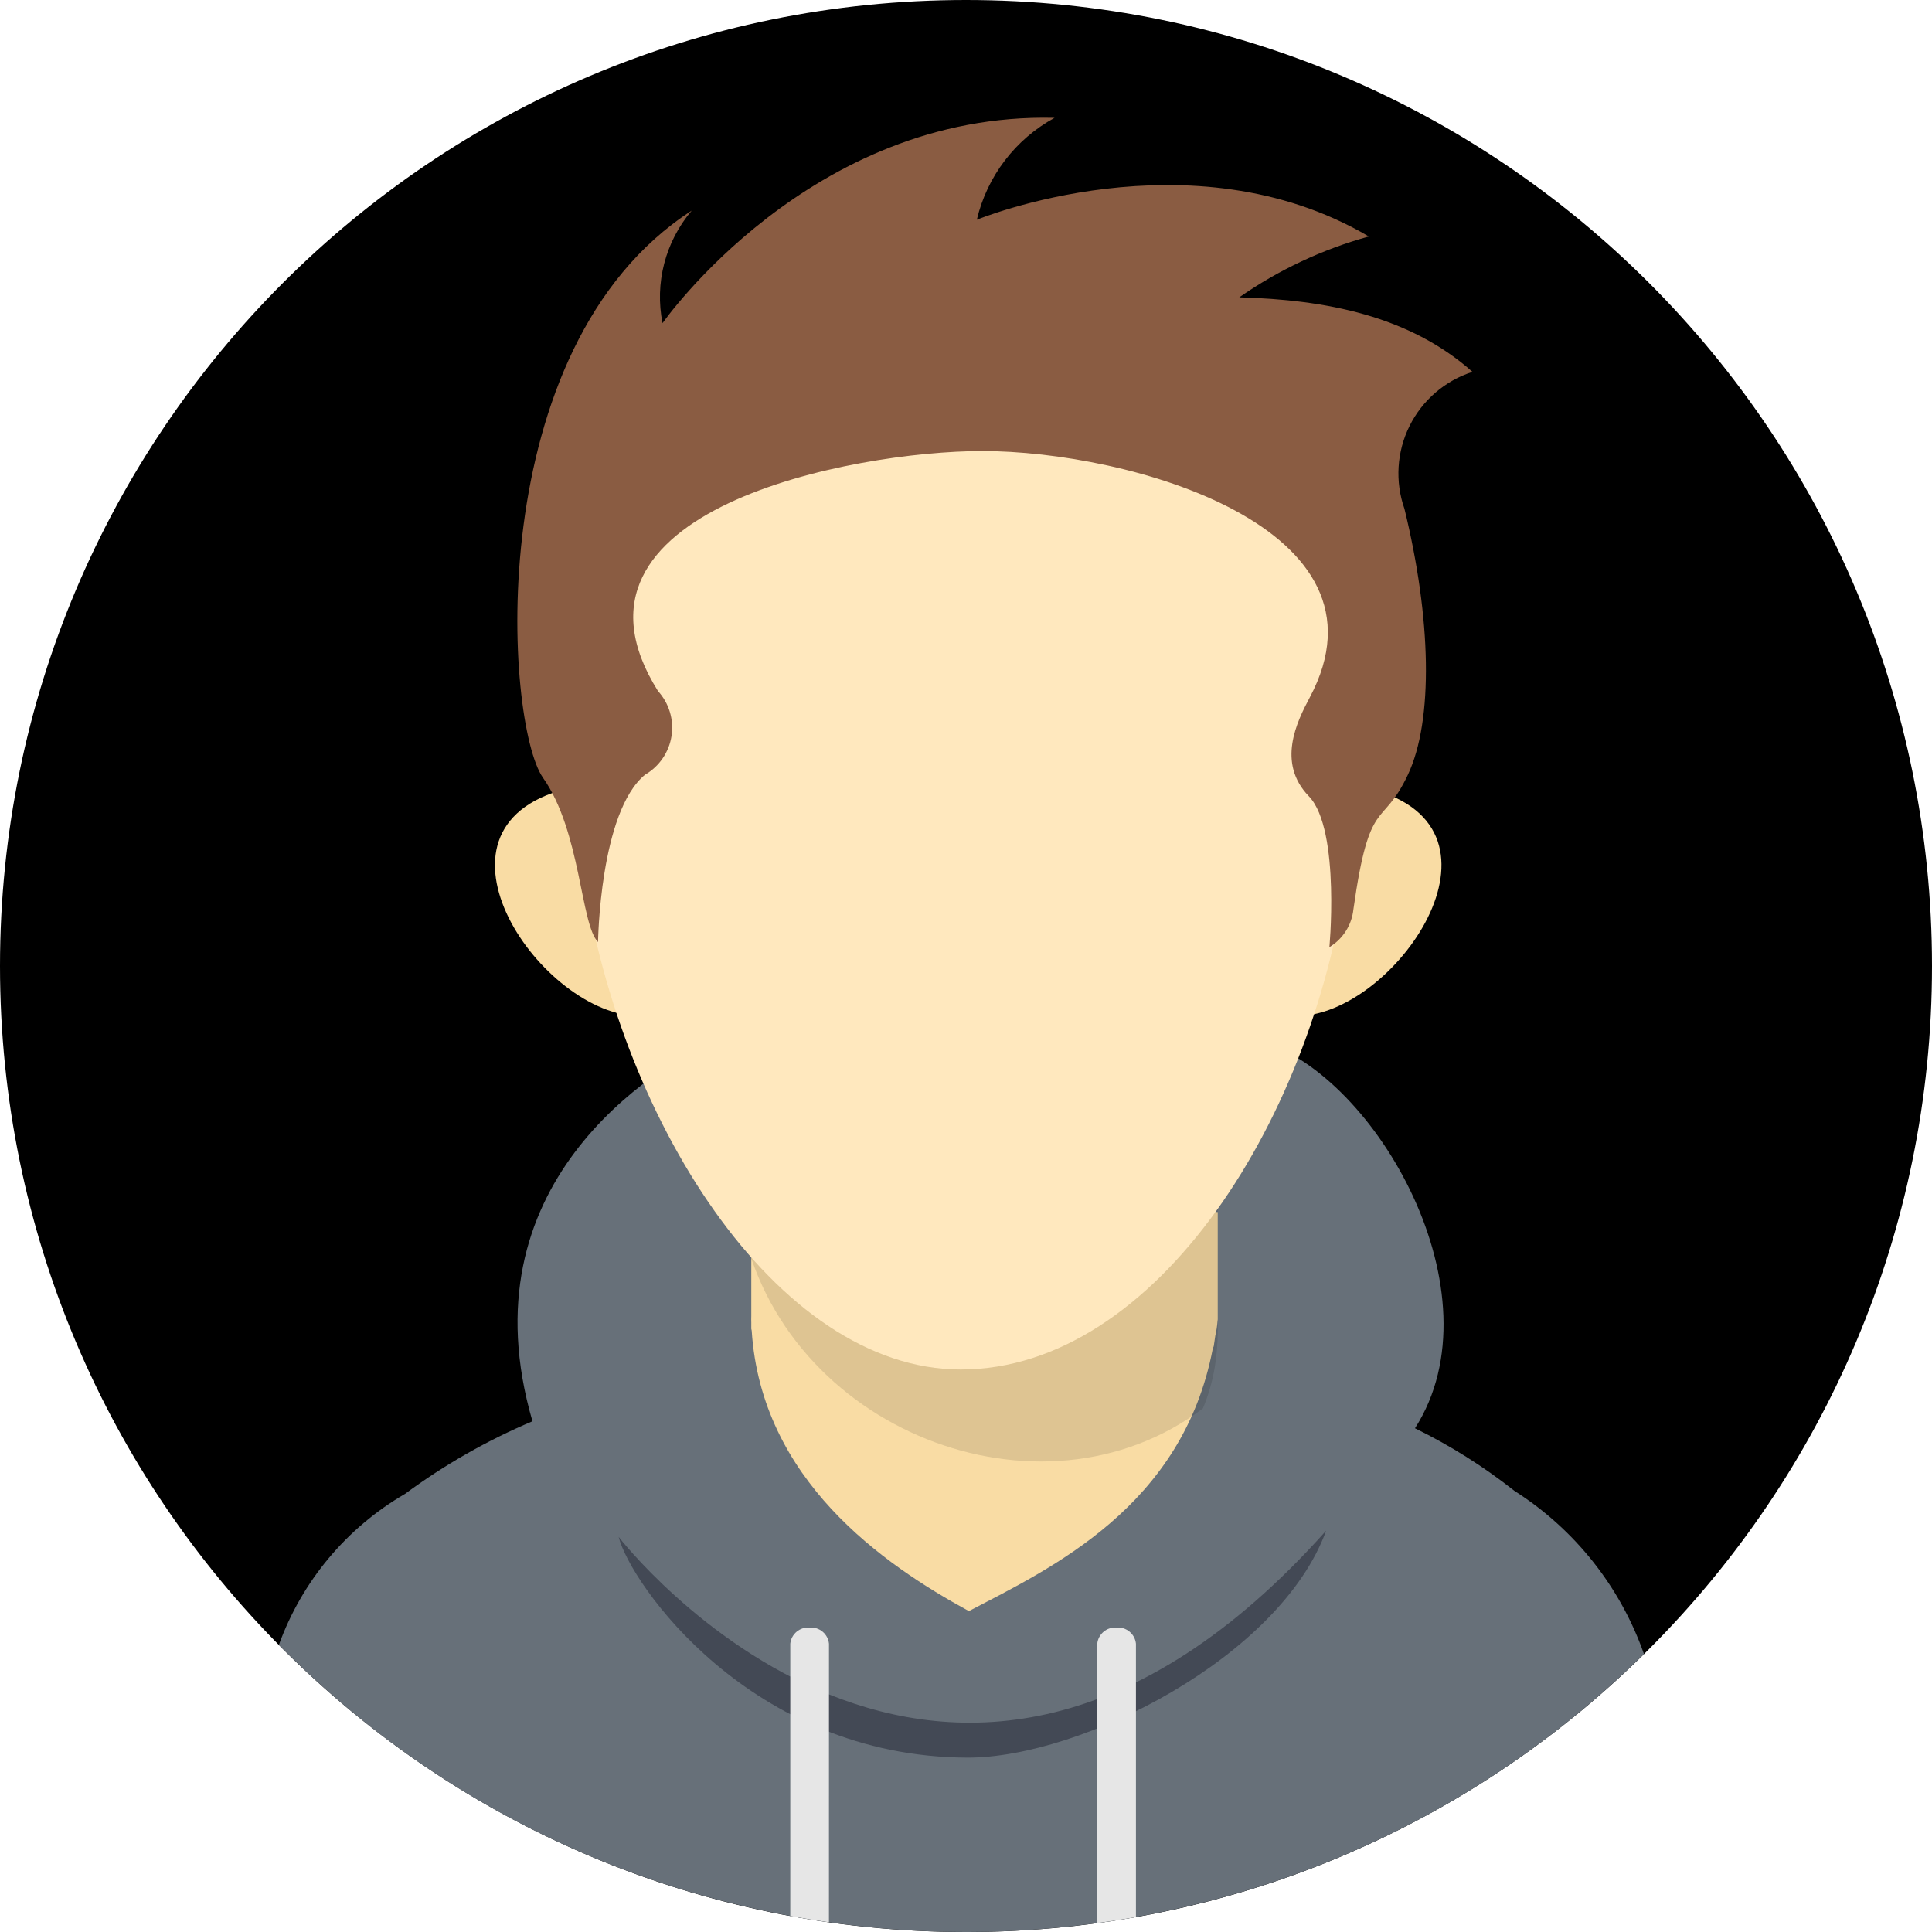
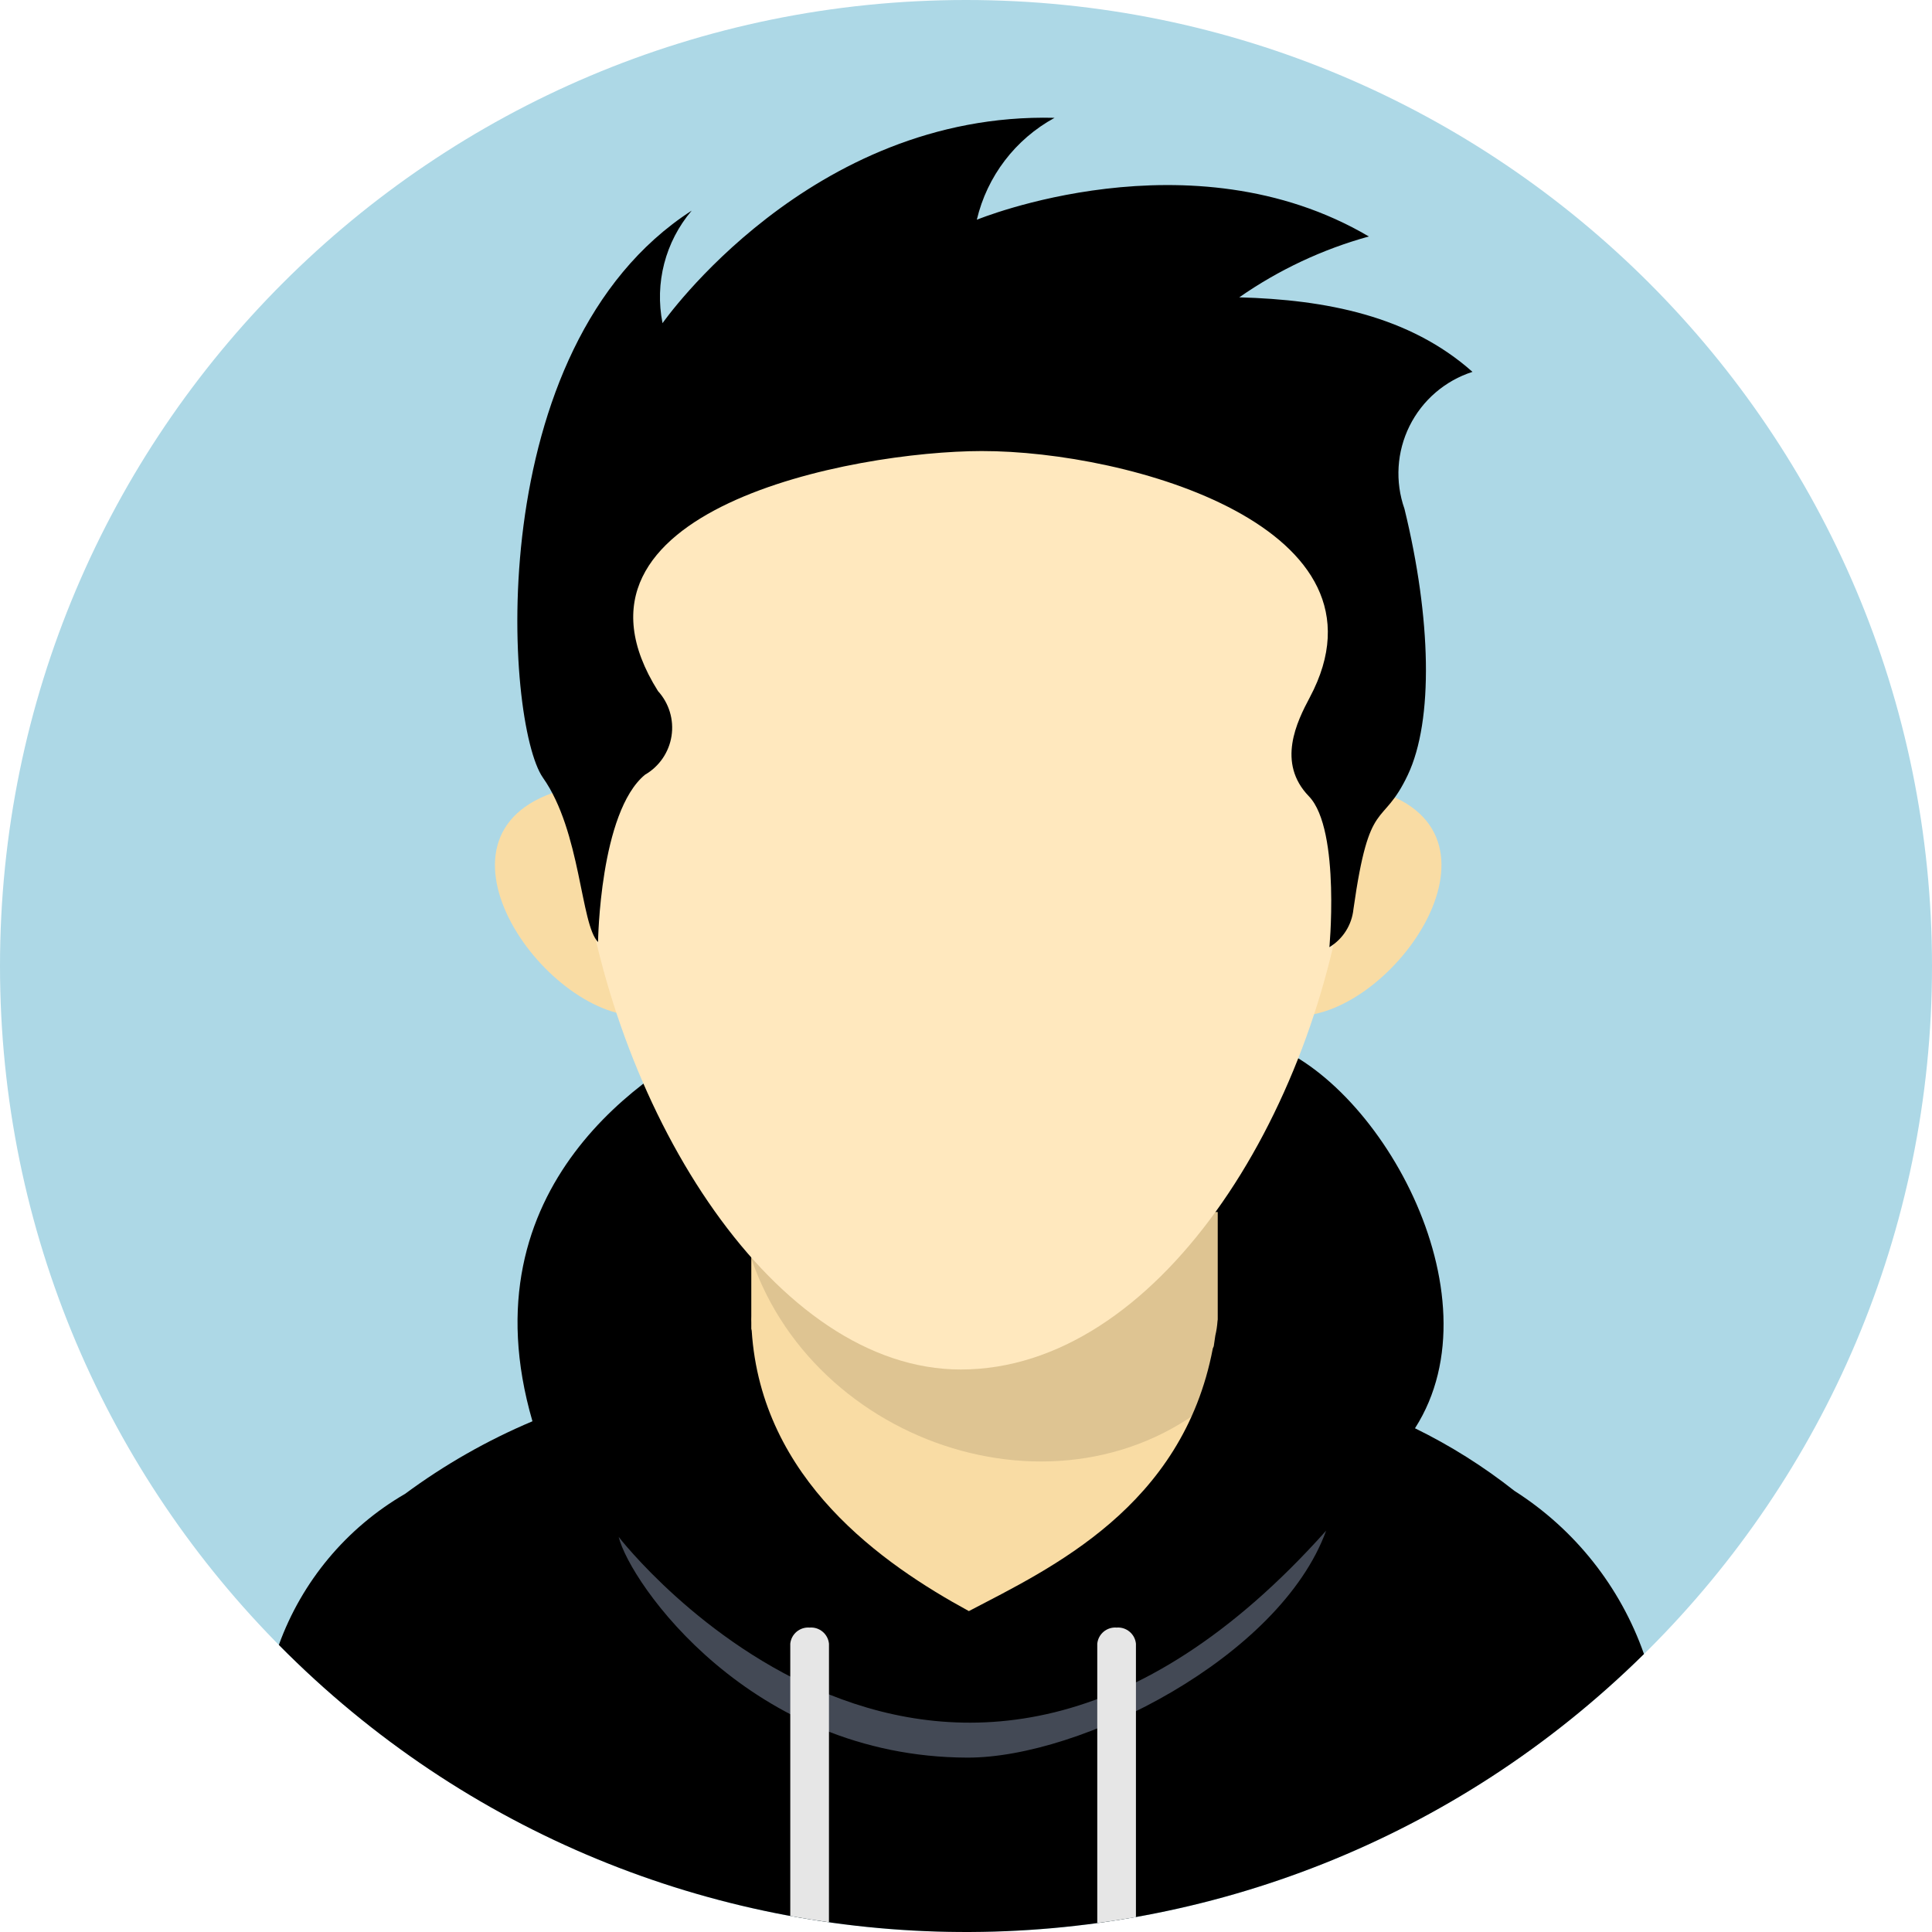
<svg xmlns="http://www.w3.org/2000/svg" width="32px" height="32px" viewBox="0 0 61.8 61.8">
  <g data-name="Layer 2" id="Layer_2">
    <g data-name="—ÎÓÈ 1" id="_ÎÓÈ_1">
-       <circle cx="30.9" cy="30.9" fill="#000000" r="30.9" />
-       <path d="M52.587 52.908a30.895 30.895 0 0 1-43.667-.291 9.206 9.206 0 0 1 4.037-4.832 19.799 19.799 0 0 1 4.075-2.322c-2.198-7.553 3.777-11.266 6.063-12.335 0 3.487 3.265 1.173 7.317 1.217 3.336.037 9.933 3.395 9.933-1.035 3.67 1.086 7.67 8.08 4.917 12.377a17.604 17.604 0 0 1 3.181 2.002 10.192 10.192 0 0 1 4.144 5.22z" fill="#677079" fill-rule="evenodd" />
+       <circle cx="30.9" cy="30.9" fill="rgb(173, 216, 230)" r="30.9" />
+       <path d="M52.587 52.908a30.895 30.895 0 0 1-43.667-.291 9.206 9.206 0 0 1 4.037-4.832 19.799 19.799 0 0 1 4.075-2.322c-2.198-7.553 3.777-11.266 6.063-12.335 0 3.487 3.265 1.173 7.317 1.217 3.336.037 9.933 3.395 9.933-1.035 3.67 1.086 7.67 8.08 4.917 12.377a17.604 17.604 0 0 1 3.181 2.002 10.192 10.192 0 0 1 4.144 5.22z" fill="#000000" fill-rule="evenodd" />
      <path d="M24.032 38.68l14.92.09v3.437l-.007.053a2.784 2.784 0 0 1-.07.462l-.05.341-.03.071c-.966 5.074-5.193 7.035-7.803 8.401-2.75-1.498-6.638-4.197-6.947-8.972l-.013-.059v-.2a8.897 8.897 0 0 1-.004-.207c0 .036.003.07.004.106z" fill="#f9dca4" fill-rule="evenodd" />
      <path d="M38.953 38.617v4.005a7.167 7.167 0 0 1-.095 1.108 6.01 6.01 0 0 1-.38 1.321c-5.184 3.915-13.444.704-14.763-5.983z" fill-rule="evenodd" opacity="0.11" />
      <path d="M18.104 25.235c-4.94 1.27-.74 7.29 2.367 7.264a19.805 19.805 0 0 1-2.367-7.264z" fill="#f9dca4" fill-rule="evenodd" />
      <path d="M43.837 25.235c4.94 1.27.74 7.29-2.368 7.263a19.8 19.8 0 0 0 2.368-7.263z" fill="#f9dca4" fill-rule="evenodd" />
      <path d="M30.733 11.361c20.523 0 12.525 32.446 0 32.446-11.83 0-20.523-32.446 0-32.446z" fill="#ffe8be" fill-rule="evenodd" />
-       <path d="M21.047 22.105a1.738 1.738 0 0 1-.414 2.676c-1.45 1.193-1.503 5.353-1.503 5.353-.56-.556-.547-3.534-1.761-5.255s-2.032-13.763 4.757-18.142a4.266 4.266 0 0 0-.933 3.6s4.716-6.763 12.54-6.568a5.029 5.029 0 0 0-2.487 3.26s6.84-2.822 12.54.535a13.576 13.576 0 0 0-4.145 1.947c2.768.076 5.443.59 7.46 2.384a3.412 3.412 0 0 0-2.176 4.38c.856 3.503.936 6.762.107 8.514-.829 1.752-1.22.621-1.739 4.295a1.609 1.609 0 0 1-.77 1.214c-.02.266.382-3.756-.655-4.827-1.036-1.07-.385-2.385.029-3.163 2.89-5.427-5.765-7.886-10.496-7.88-4.103.005-14 1.87-10.354 7.677z" fill="#8a5c42" fill-rule="evenodd" />
+       <path d="M21.047 22.105a1.738 1.738 0 0 1-.414 2.676c-1.45 1.193-1.503 5.353-1.503 5.353-.56-.556-.547-3.534-1.761-5.255s-2.032-13.763 4.757-18.142a4.266 4.266 0 0 0-.933 3.6s4.716-6.763 12.54-6.568a5.029 5.029 0 0 0-2.487 3.26s6.84-2.822 12.54.535a13.576 13.576 0 0 0-4.145 1.947c2.768.076 5.443.59 7.46 2.384a3.412 3.412 0 0 0-2.176 4.38c.856 3.503.936 6.762.107 8.514-.829 1.752-1.22.621-1.739 4.295a1.609 1.609 0 0 1-.77 1.214c-.02.266.382-3.756-.655-4.827-1.036-1.07-.385-2.385.029-3.163 2.89-5.427-5.765-7.886-10.496-7.88-4.103.005-14 1.87-10.354 7.677z" fill="black" fill-rule="evenodd" />
      <path d="M19.79 49.162c.03.038 10.418 13.483 22.63-.2-1.475 4.052-7.837 7.27-11.476 7.26-6.95-.02-10.796-5.6-11.154-7.06z" fill="#434955" fill-rule="evenodd" />
      <path d="M36.336 61.323c-.41.072-.822.135-1.237.192v-8.937a.576.576 0 0 1 .618-.516.576.576 0 0 1 .619.516v8.745zm-9.82.166q-.622-.089-1.237-.2v-8.711a.576.576 0 0 1 .618-.516.576.576 0 0 1 .62.516z" fill="#e6e6e6" fill-rule="evenodd" />
    </g>
  </g>
</svg>
